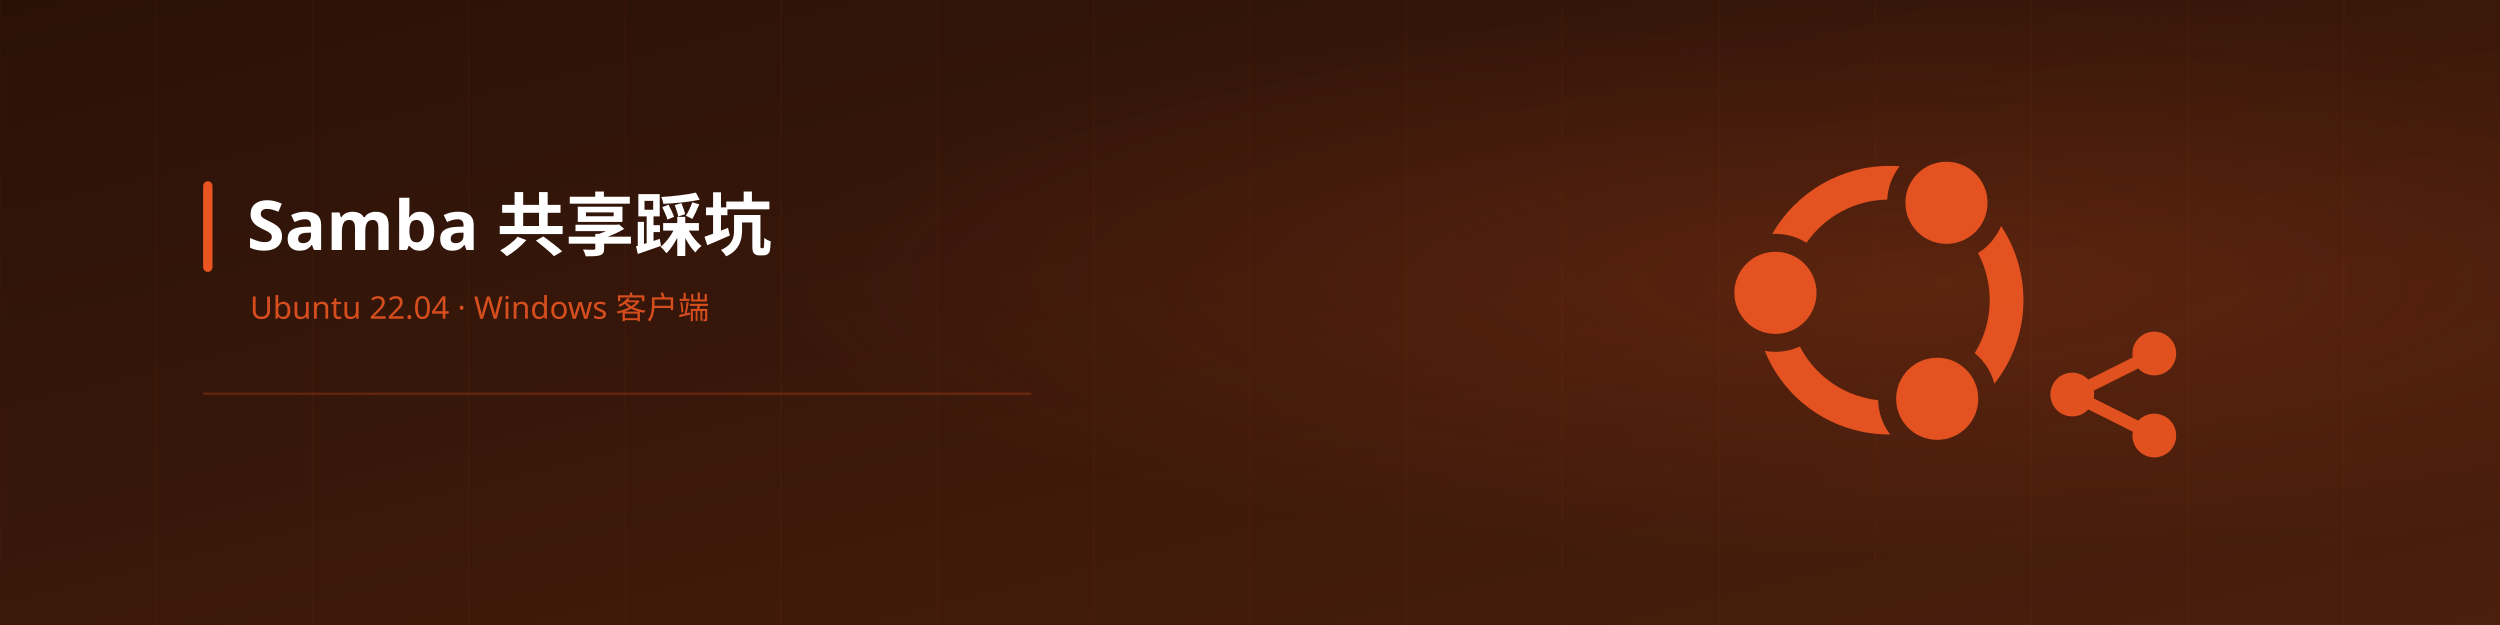
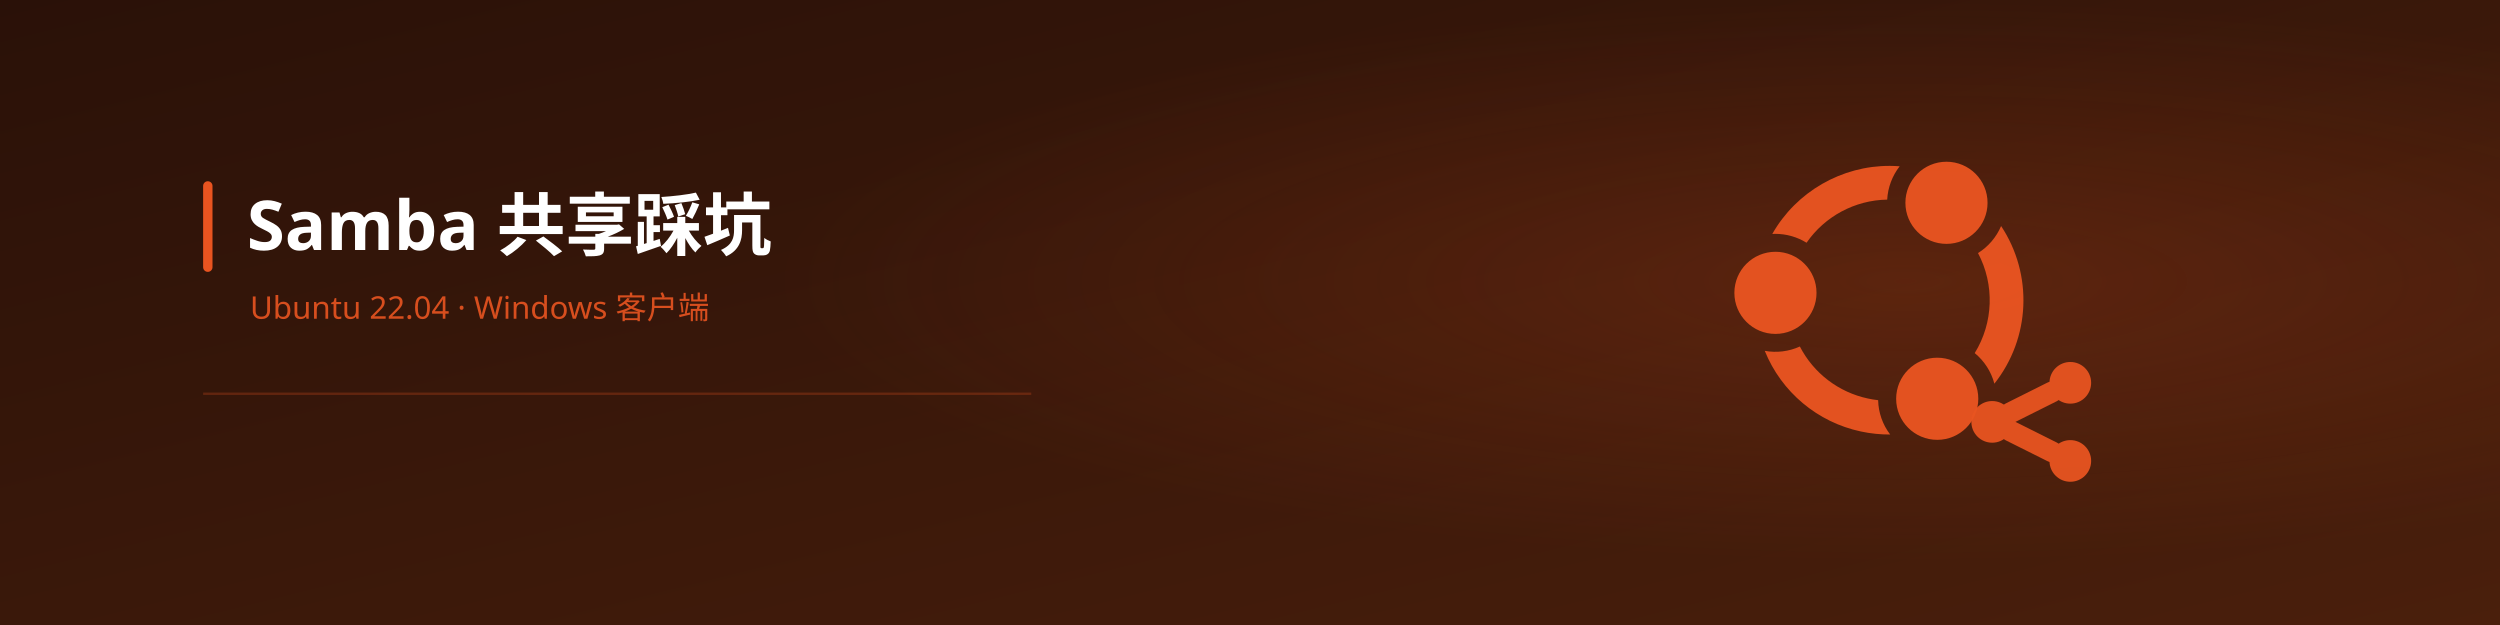
<svg xmlns="http://www.w3.org/2000/svg" width="1600" height="400" viewBox="0 0 1600 400" font-family="Microsoft YaHei, PingFang SC, sans-serif">
  <defs>
    <linearGradient id="bg" x1="0" y1="0" x2="1" y2="1">
      <stop offset="0%" stop-color="#2a1108" />
      <stop offset="100%" stop-color="#4a1f0c" />
    </linearGradient>
    <radialGradient id="glow" cx="76%" cy="45%" r="45%">
      <stop offset="0%" stop-color="#e95420" stop-opacity="0.18" />
      <stop offset="100%" stop-color="#e95420" stop-opacity="0" />
    </radialGradient>
  </defs>
  <rect width="1600" height="400" fill="url(#bg)" />
  <rect width="1600" height="400" fill="url(#glow)" />
-   <g stroke="#e95420" stroke-opacity="0.04" stroke-width="1">
-     <line x1="0" y1="0" x2="0" y2="400" />
-     <line x1="100" y1="0" x2="100" y2="400" />
-     <line x1="200" y1="0" x2="200" y2="400" />
-     <line x1="300" y1="0" x2="300" y2="400" />
-     <line x1="400" y1="0" x2="400" y2="400" />
-     <line x1="500" y1="0" x2="500" y2="400" />
-     <line x1="600" y1="0" x2="600" y2="400" />
-     <line x1="700" y1="0" x2="700" y2="400" />
-     <line x1="800" y1="0" x2="800" y2="400" />
-     <line x1="900" y1="0" x2="900" y2="400" />
-     <line x1="1000" y1="0" x2="1000" y2="400" />
-     <line x1="1100" y1="0" x2="1100" y2="400" />
-     <line x1="1200" y1="0" x2="1200" y2="400" />
-     <line x1="1300" y1="0" x2="1300" y2="400" />
-     <line x1="1400" y1="0" x2="1400" y2="400" />
-     <line x1="1500" y1="0" x2="1500" y2="400" />
+   <g transform="translate(1110.00,100.00) scale(7.70833)" opacity="0.96">
+     <g fill="#e95420">
+       <path d="M17.61.455a3.41 3.41 0 0 0-3.41 3.41 3.41 3.41 0 0 0 3.41 3.41 3.41 3.41 0 0 0 3.41-3.41 3.41 3.41 0 0 0-3.41-3.41zM12.92.8C8.923.777 5.137 2.941 3.148 6.451a4.5 4.5 0 0 1 .26-.007 4.92 4.92 0 0 1 2.585.737A8.316 8.316 0 0 1 12.688 3.6 4.944 4.944 0 0 1 13.723.834 11.008 11.008 0 0 0 12.92.8zm9.226 4.994a4.915 4.915 0 0 1-1.918 2.246 8.36 8.36 0 0 1-.273 8.303 4.89 4.89 0 0 1 1.632 2.54 11.156 11.156 0 0 0 .559-13.089zM3.41 7.932A3.41 3.41 0 0 0 0 11.342a3.41 3.41 0 0 0 3.41 3.409 3.41 3.41 0 0 0 3.41-3.41 3.41 3.41 0 0 0-3.41-3.41zm2.027 7.866a4.908 4.908 0 0 1-2.915.358 11.1 11.1 0 0 0 7.991 6.698 11.234 11.234 0 0 0 2.422.249 4.879 4.879 0 0 1-.999-2.85 8.484 8.484 0 0 1-.836-.136 8.304 8.304 0 0 1-5.663-4.32zm11.405.928a3.41 3.41 0 0 0-3.41 3.41 3.41 3.41 0 0 0 3.41 3.41 3.41 3.41 0 0 0 3.41-3.41 3.41 3.41 0 0 0-3.41-3.41z" />
+     </g>
  </g>
-   <g transform="translate(1110.00,100.00) scale(7.7083)" opacity="0.96">
-     <path fill="#e95420" d="M17.61.455a3.41 3.41 0 0 0-3.41 3.41 3.41 3.41 0 0 0 3.41 3.41 3.41 3.41 0 0 0 3.41-3.41 3.41 3.41 0 0 0-3.41-3.41zM12.92.8C8.923.777 5.137 2.941 3.148 6.451a4.5 4.5 0 0 1 .26-.007 4.92 4.92 0 0 1 2.585.737A8.316 8.316 0 0 1 12.688 3.6 4.944 4.944 0 0 1 13.723.834 11.008 11.008 0 0 0 12.92.8zm9.226 4.994a4.915 4.915 0 0 1-1.918 2.246 8.36 8.36 0 0 1-.273 8.303 4.89 4.89 0 0 1 1.632 2.54 11.156 11.156 0 0 0 .559-13.089zM3.41 7.932A3.41 3.41 0 0 0 0 11.342a3.41 3.41 0 0 0 3.41 3.409 3.41 3.41 0 0 0 3.41-3.41 3.41 3.41 0 0 0-3.41-3.41zm2.027 7.866a4.908 4.908 0 0 1-2.915.358 11.1 11.1 0 0 0 7.991 6.698 11.234 11.234 0 0 0 2.422.249 4.879 4.879 0 0 1-.999-2.85 8.484 8.484 0 0 1-.836-.136 8.304 8.304 0 0 1-5.663-4.32zm11.405.928a3.41 3.41 0 0 0-3.41 3.41 3.41 3.41 0 0 0 3.41 3.41 3.41 3.41 0 0 0 3.41-3.41 3.41 3.41 0 0 0-3.41-3.41z" />
-   </g>
-   <g transform="translate(1300.00,200.00) scale(4.375)" opacity="0.94">
+   <g transform="translate(1250.00,220.00) scale(4.16667)" opacity="0.94">
    <g fill="#e95420">
      <circle cx="6" cy="12" r="3.2" />
      <circle cx="18" cy="6" r="3.2" />
      <circle cx="18" cy="18" r="3.2" />
    </g>
-     <g stroke="#e95420" stroke-width="1.8" stroke-linecap="round">
+     <g stroke="#e95420" stroke-width="3.2" stroke-linecap="round">
      <line x1="8.8" y1="10.6" x2="15.2" y2="7.4" />
      <line x1="8.8" y1="13.4" x2="15.2" y2="16.6" />
    </g>
  </g>
  <rect x="130" y="116" width="6" height="58" fill="#e95420" rx="3" />
  <text x="158" y="160" font-size="44" font-weight="bold" fill="#ffffff">Samba 共享踩坑</text>
  <text x="160" y="204" font-size="20" fill="#e95420" opacity="0.9">Ubuntu 22.04 · Windows 客户端</text>
  <line x1="130" y1="252" x2="660" y2="252" stroke="#e95420" stroke-opacity="0.25" stroke-width="1.5" />
</svg>
